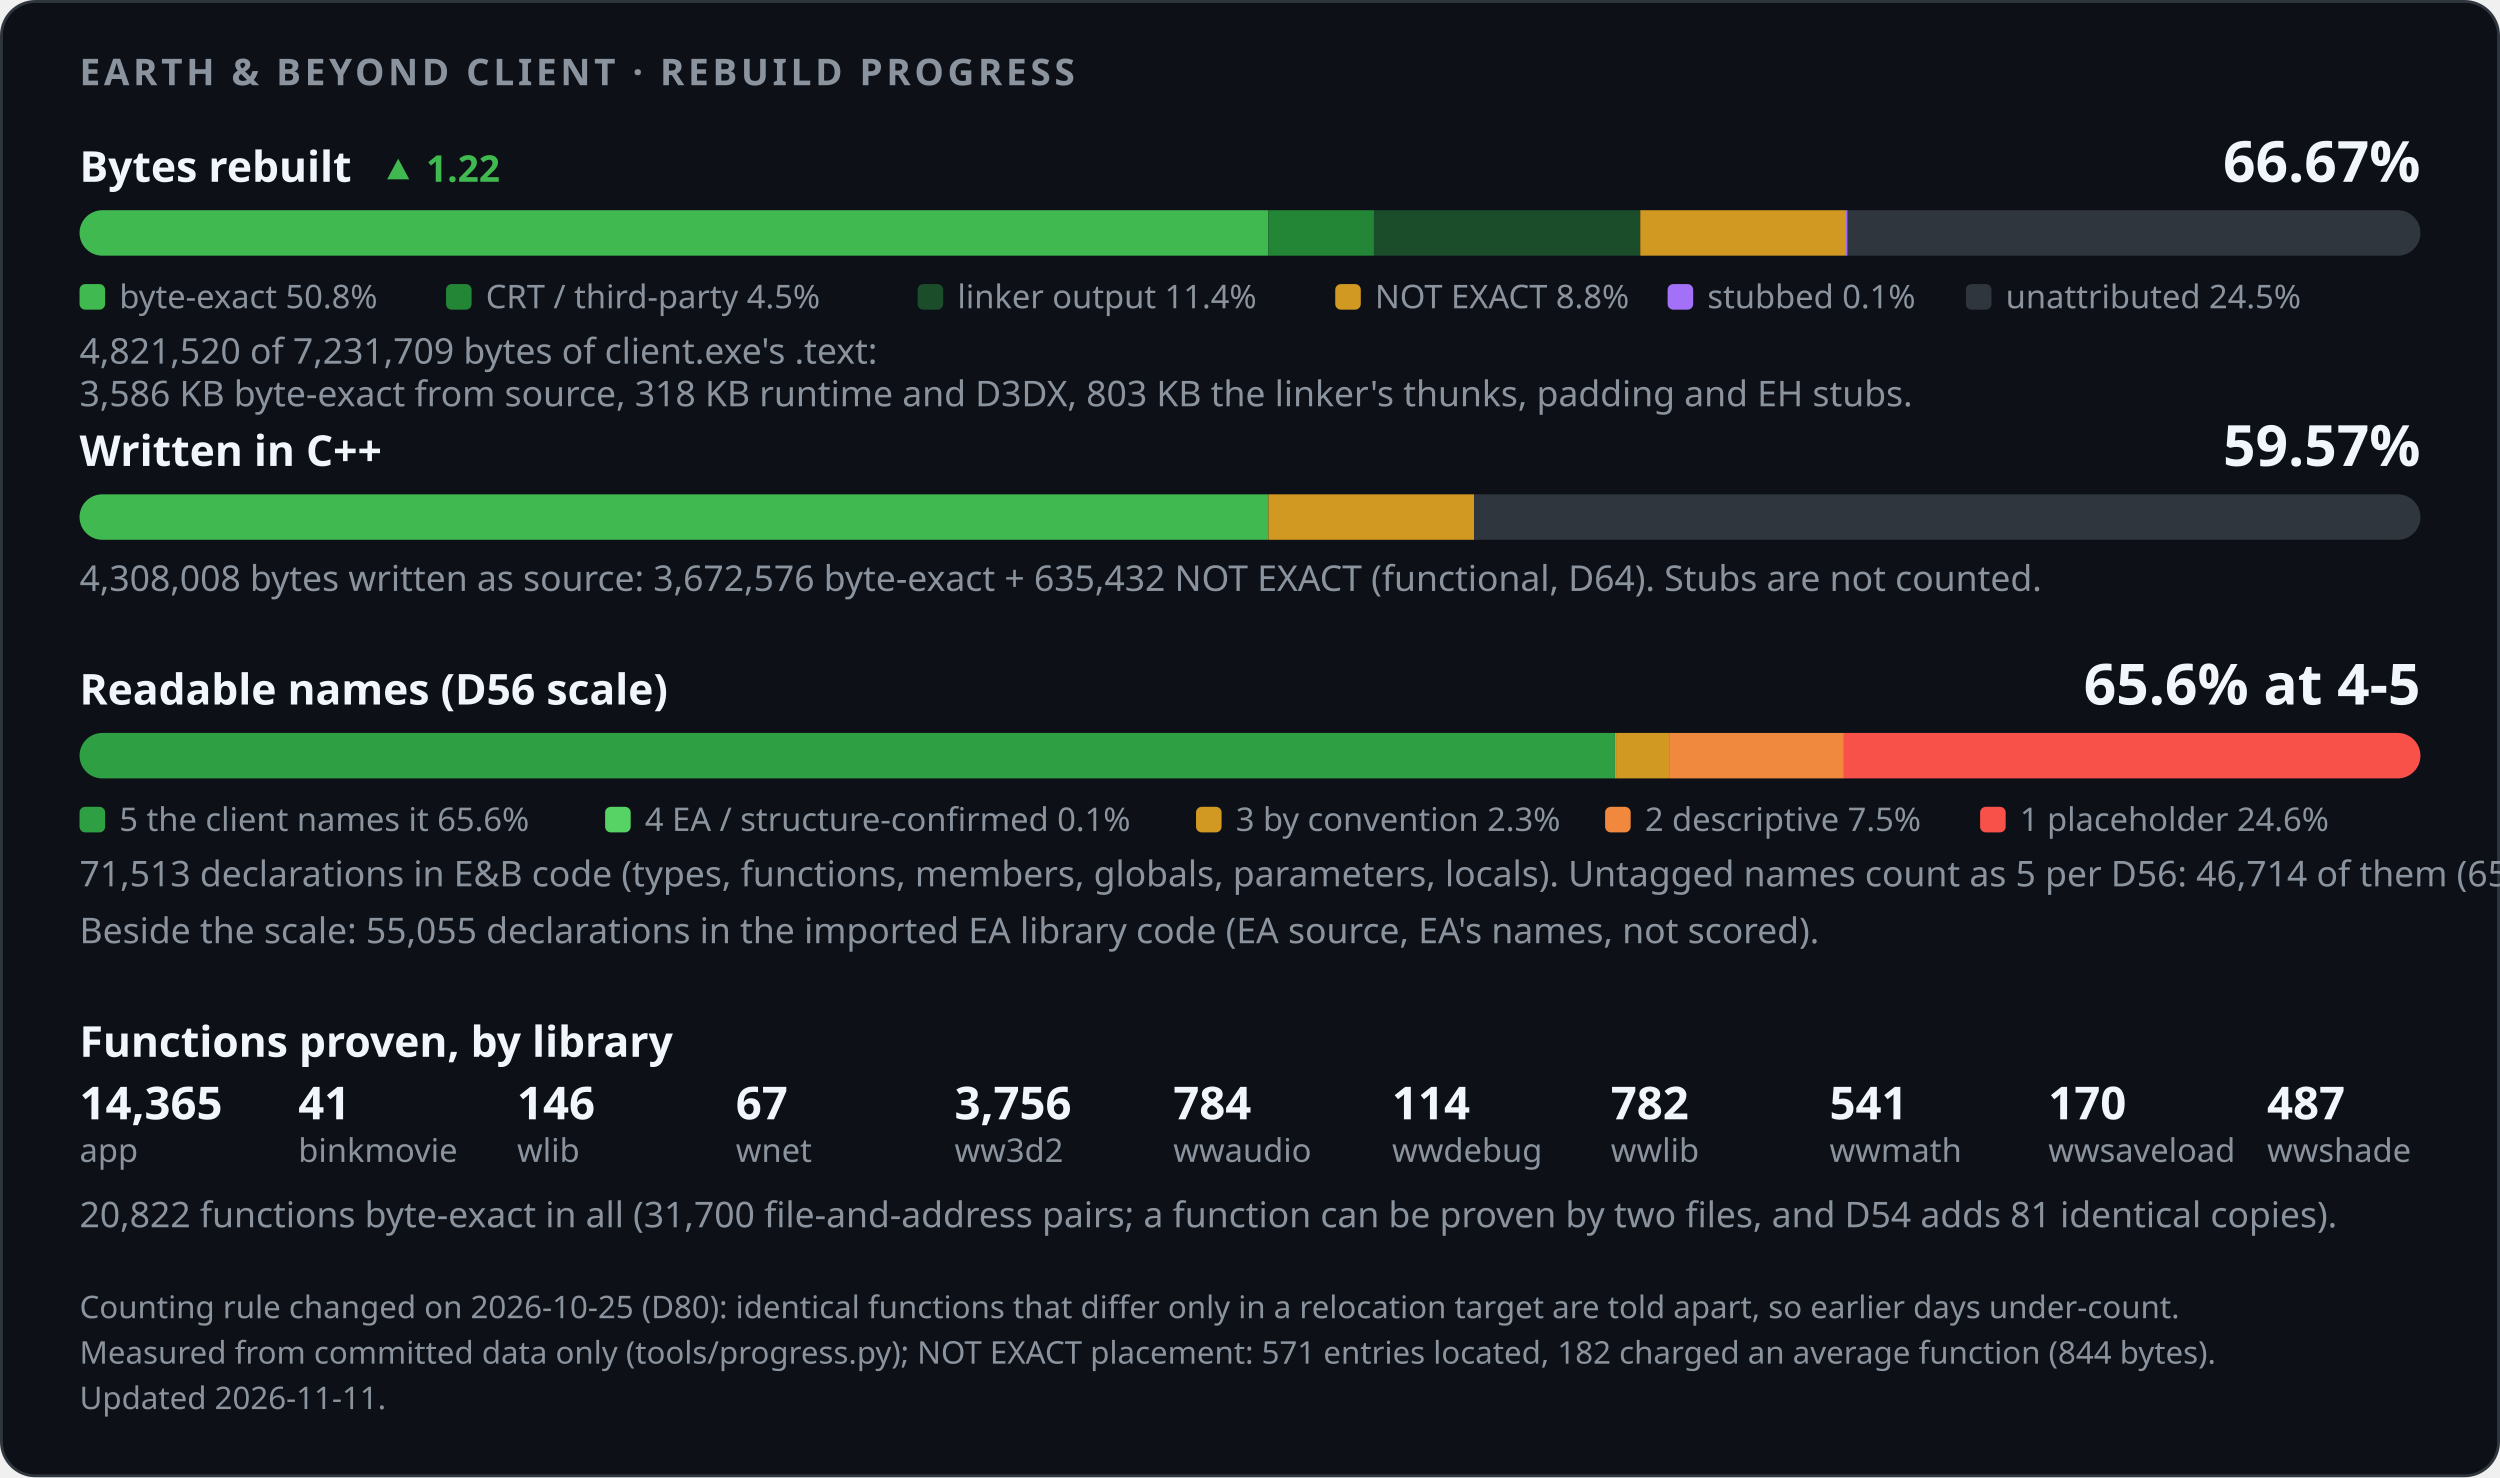
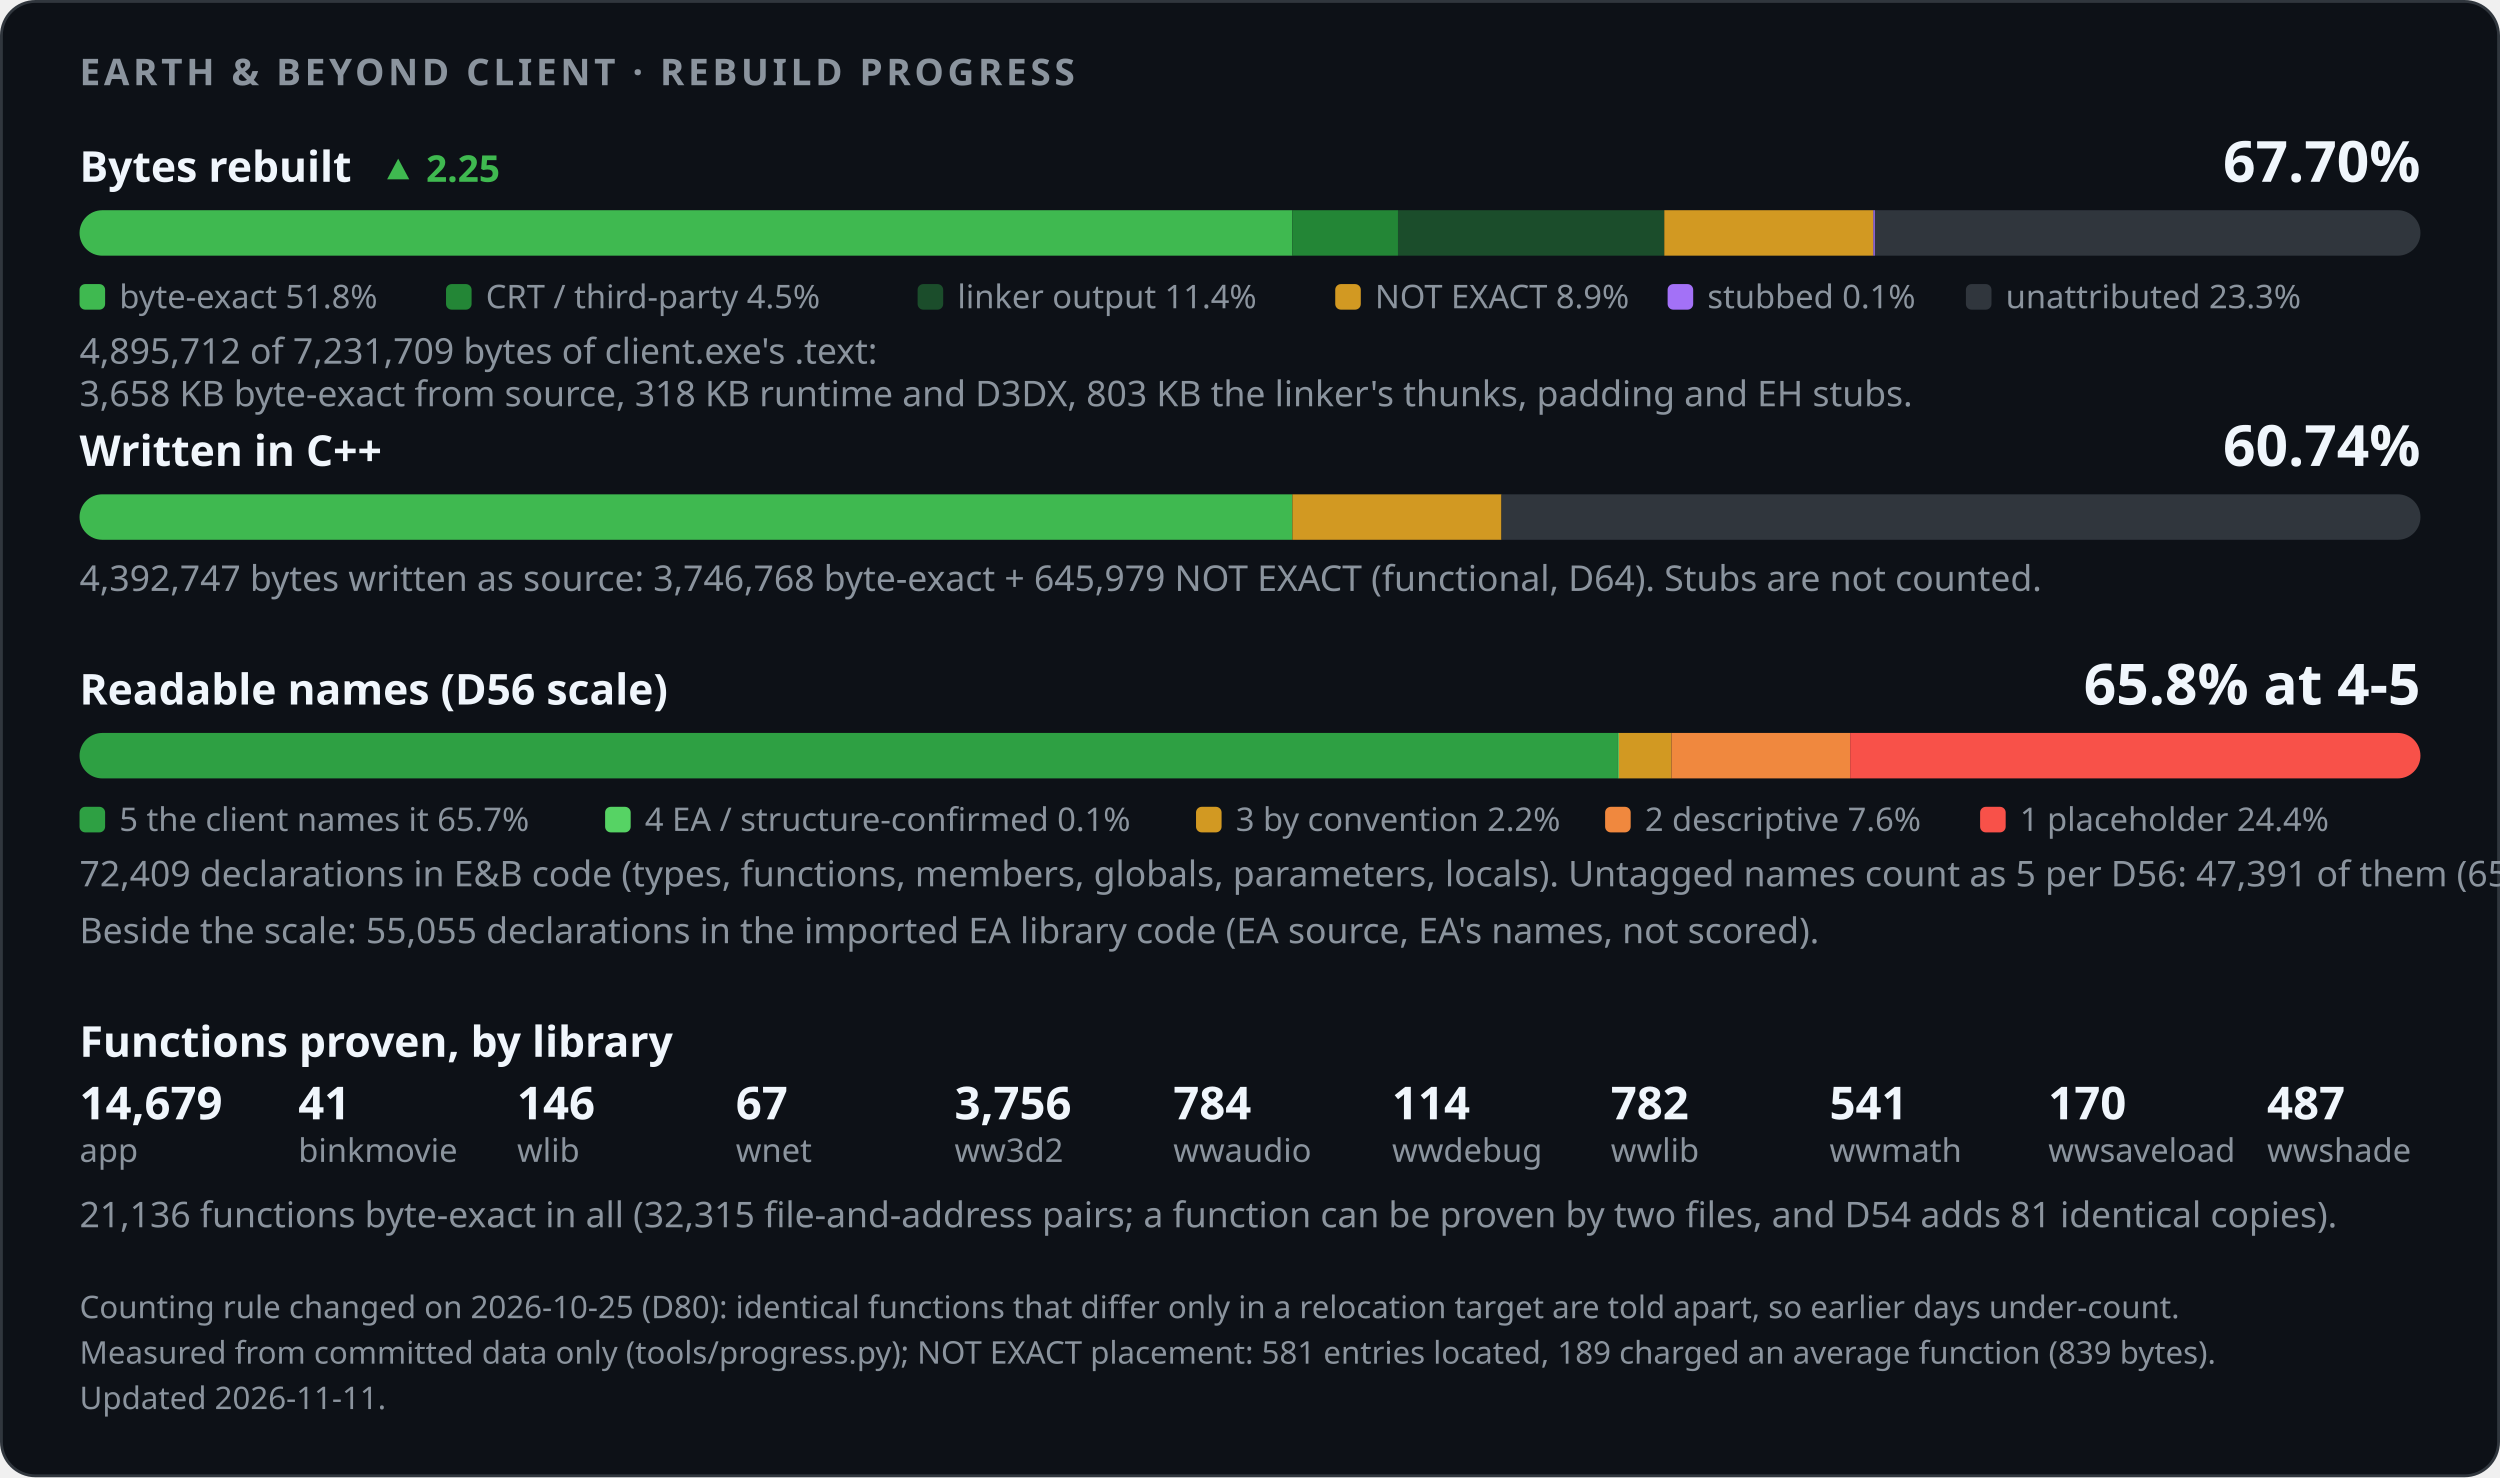
<svg xmlns="http://www.w3.org/2000/svg" width="880" height="520" viewBox="0 0 880 520" role="img" aria-labelledby="title desc">
  <style>
    .card { fill: #0d1117; stroke: #30363d; } .strong { fill: #f0f6fc; } .muted { fill: #8b949e; }
    .grid { stroke: #30363d; } .up { fill: #3fb950; } .down { fill: #f85149; }
    .s-exact { fill: #3fb950; } .s-notexact { fill: #d29922; } .s-stub { fill: #a371f7; }
    .s-third { fill: #238636; } .s-linker { fill: #1b4d2b; } .s-unattr { fill: #30363d; }
    .l-exact { stroke: #3fb950; } .l-written { stroke: #58a6ff; }
    @media (prefers-color-scheme: light) {
      .card { fill: #ffffff; stroke: #d0d7de; } .strong { fill: #1f2328; } .muted { fill: #59636e; }
      .grid { stroke: #d0d7de; } .up { fill: #1a7f37; } .down { fill: #cf222e; }
      .s-exact { fill: #1a7f37; } .s-third { fill: #4ac26b; } .s-linker { fill: #aceebb; } .s-unattr { fill: #d0d7de; }
      .l-exact { stroke: #1a7f37; } .l-written { stroke: #0969da; }
    }
  </style>
  <rect class="card" x="0.5" y="0.5" width="879" height="519" rx="12" />
  <g font-family="-apple-system,BlinkMacSystemFont,'Segoe UI','Noto Sans',Helvetica,Arial,sans-serif">
    <text x="28" y="30" class="muted" font-size="13" font-weight="600" letter-spacing="1.3">EARTH &amp; BEYOND CLIENT · REBUILD PROGRESS</text>
-     <text x="28" y="64" class="strong" font-size="15" font-weight="600">Bytes rebuilt<tspan class="up" dx="10" font-size="13" font-weight="600">▲ 1.22</tspan>
+     <text x="28" y="64" class="strong" font-size="15" font-weight="600">Bytes rebuilt<tspan class="up" dx="10" font-size="13" font-weight="600">▲ 2.25</tspan>
    </text>
-     <text x="852" y="64" class="strong" font-size="20" font-weight="700" text-anchor="end">66.67%</text>
+     <text x="852" y="64" class="strong" font-size="20" font-weight="700" text-anchor="end">67.70%</text>
    <clipPath id="clip74">
      <rect x="28" y="74" width="824" height="16" rx="8.0" />
    </clipPath>
    <g clip-path="url(#clip74)">
-       <rect x="28.00" y="74" width="418.46" height="16" class="s-exact" />
-       <rect x="446.46" y="74" width="37.17" height="16" class="s-third" />
-       <rect x="483.64" y="74" width="93.74" height="16" class="s-linker" />
-       <rect x="577.38" y="74" width="72.40" height="16" class="s-notexact" />
-       <rect x="649.78" y="74" width="0.61" height="16" class="s-stub" />
-       <rect x="650.39" y="74" width="201.61" height="16" class="s-unattr" />
+       <rect x="28.00" y="74" width="426.92" height="16" class="s-exact" />
+       <rect x="454.92" y="74" width="37.17" height="16" class="s-third" />
+       <rect x="492.09" y="74" width="93.74" height="16" class="s-linker" />
+       <rect x="585.83" y="74" width="73.60" height="16" class="s-notexact" />
+       <rect x="659.43" y="74" width="0.53" height="16" class="s-stub" />
+       <rect x="659.97" y="74" width="192.03" height="16" class="s-unattr" />
    </g>
    <rect x="28" y="100" width="9" height="9" rx="2" class="s-exact" />
-     <text x="42" y="108.5" class="muted" font-size="11.5">byte-exact 50.8%</text>
+     <text x="42" y="108.5" class="muted" font-size="11.5">byte-exact 51.8%</text>
    <rect x="157" y="100" width="9" height="9" rx="2" class="s-third" />
    <text x="171" y="108.5" class="muted" font-size="11.5">CRT / third-party 4.5%</text>
    <rect x="323" y="100" width="9" height="9" rx="2" class="s-linker" />
    <text x="337" y="108.5" class="muted" font-size="11.5">linker output 11.4%</text>
    <rect x="470" y="100" width="9" height="9" rx="2" class="s-notexact" />
-     <text x="484" y="108.5" class="muted" font-size="11.5">NOT EXACT 8.8%</text>
+     <text x="484" y="108.5" class="muted" font-size="11.5">NOT EXACT 8.9%</text>
    <rect x="587" y="100" width="9" height="9" rx="2" class="s-stub" />
    <text x="601" y="108.5" class="muted" font-size="11.5">stubbed 0.1%</text>
    <rect x="692" y="100" width="9" height="9" rx="2" class="s-unattr" />
-     <text x="706" y="108.5" class="muted" font-size="11.5">unattributed 24.5%</text>
-     <text x="28" y="128" class="muted" font-size="12.5">4,821,520 of 7,231,709 bytes of client.exe's .text:</text>
-     <text x="28" y="143" class="muted" font-size="12.5">3,586 KB byte-exact from source, 318 KB runtime and D3DX, 803 KB the linker's thunks, padding and EH stubs.</text>
+     <text x="706" y="108.5" class="muted" font-size="11.5">unattributed 23.3%</text>
+     <text x="28" y="128" class="muted" font-size="12.5">4,895,712 of 7,231,709 bytes of client.exe's .text:</text>
+     <text x="28" y="143" class="muted" font-size="12.5">3,658 KB byte-exact from source, 318 KB runtime and D3DX, 803 KB the linker's thunks, padding and EH stubs.</text>
    <text x="28" y="164" class="strong" font-size="15" font-weight="600">Written in C++</text>
-     <text x="852" y="164" class="strong" font-size="20" font-weight="700" text-anchor="end">59.57%</text>
+     <text x="852" y="164" class="strong" font-size="20" font-weight="700" text-anchor="end">60.74%</text>
    <clipPath id="clip174">
      <rect x="28" y="174" width="824" height="16" rx="8.0" />
    </clipPath>
    <g clip-path="url(#clip174)">
-       <rect x="28.00" y="174" width="418.46" height="16" class="s-exact" />
-       <rect x="446.46" y="174" width="72.40" height="16" class="s-notexact" />
-       <rect x="518.87" y="174" width="333.13" height="16" class="s-unattr" />
+       <rect x="28.00" y="174" width="426.92" height="16" class="s-exact" />
+       <rect x="454.92" y="174" width="73.60" height="16" class="s-notexact" />
+       <rect x="528.52" y="174" width="323.48" height="16" class="s-unattr" />
    </g>
-     <text x="28" y="208" class="muted" font-size="12.5">4,308,008 bytes written as source: 3,672,576 byte-exact + 635,432 NOT EXACT (functional, D64). Stubs are not counted.</text>
+     <text x="28" y="208" class="muted" font-size="12.5">4,392,747 bytes written as source: 3,746,768 byte-exact + 645,979 NOT EXACT (functional, D64). Stubs are not counted.</text>
    <text x="28" y="248" class="strong" font-size="15" font-weight="600">Readable names (D56 scale)</text>
-     <text x="852" y="248" class="strong" font-size="20" font-weight="700" text-anchor="end">65.6% at 4-5</text>
+     <text x="852" y="248" class="strong" font-size="20" font-weight="700" text-anchor="end">65.8% at 4-5</text>
    <clipPath id="clip258">
      <rect x="28" y="258" width="824" height="16" rx="8.0" />
    </clipPath>
    <g clip-path="url(#clip258)">
-       <rect x="28.00" y="258" width="540.41" height="16" fill="#2ea043" />
-       <rect x="568.41" y="258" width="0.44" height="16" fill="#56d364" />
-       <rect x="568.85" y="258" width="18.67" height="16" fill="#d29922" />
-       <rect x="587.52" y="258" width="61.54" height="16" fill="#f0883e" />
-       <rect x="649.06" y="258" width="202.94" height="16" fill="#f85149" />
+       <rect x="28.00" y="258" width="541.43" height="16" fill="#2ea043" />
+       <rect x="569.43" y="258" width="0.43" height="16" fill="#56d364" />
+       <rect x="569.86" y="258" width="18.49" height="16" fill="#d29922" />
+       <rect x="588.35" y="258" width="62.91" height="16" fill="#f0883e" />
+       <rect x="651.26" y="258" width="200.74" height="16" fill="#f85149" />
    </g>
    <rect x="28" y="284" width="9" height="9" rx="2" fill="#2ea043" />
-     <text x="42" y="292.5" class="muted" font-size="11.5">5 the client names it 65.6%</text>
+     <text x="42" y="292.5" class="muted" font-size="11.5">5 the client names it 65.7%</text>
    <rect x="213" y="284" width="9" height="9" rx="2" fill="#56d364" />
    <text x="227" y="292.5" class="muted" font-size="11.5">4 EA / structure-confirmed 0.1%</text>
    <rect x="421" y="284" width="9" height="9" rx="2" fill="#d29922" />
-     <text x="435" y="292.5" class="muted" font-size="11.5">3 by convention 2.3%</text>
+     <text x="435" y="292.5" class="muted" font-size="11.5">3 by convention 2.2%</text>
    <rect x="565" y="284" width="9" height="9" rx="2" fill="#f0883e" />
-     <text x="579" y="292.5" class="muted" font-size="11.5">2 descriptive 7.5%</text>
+     <text x="579" y="292.5" class="muted" font-size="11.5">2 descriptive 7.6%</text>
    <rect x="697" y="284" width="9" height="9" rx="2" fill="#f85149" />
-     <text x="711" y="292.5" class="muted" font-size="11.5">1 placeholder 24.6%</text>
-     <text x="28" y="312" class="muted" font-size="12.5">71,513 declarations in E&amp;B code (types, functions, members, globals, parameters, locals). Untagged names count as 5 per D56: 46,714 of them (65.3%).</text>
+     <text x="711" y="292.5" class="muted" font-size="11.5">1 placeholder 24.4%</text>
+     <text x="28" y="312" class="muted" font-size="12.5">72,409 declarations in E&amp;B code (types, functions, members, globals, parameters, locals). Untagged names count as 5 per D56: 47,391 of them (65.4%).</text>
    <text x="28" y="332" class="muted" font-size="12.5">Beside the scale: 55,055 declarations in the imported EA library code (EA source, EA's names, not scored).</text>
    <text x="28" y="372" class="strong" font-size="15" font-weight="600">Functions proven, by library</text>
-     <text x="28" y="394" class="strong" font-size="16" font-weight="700">14,365</text>
+     <text x="28" y="394" class="strong" font-size="16" font-weight="700">14,679</text>
    <text x="28" y="409" class="muted" font-size="11.5">app</text>
    <text x="105" y="394" class="strong" font-size="16" font-weight="700">41</text>
    <text x="105" y="409" class="muted" font-size="11.5">binkmovie</text>
    <text x="182" y="394" class="strong" font-size="16" font-weight="700">146</text>
    <text x="182" y="409" class="muted" font-size="11.5">wlib</text>
    <text x="259" y="394" class="strong" font-size="16" font-weight="700">67</text>
    <text x="259" y="409" class="muted" font-size="11.5">wnet</text>
    <text x="336" y="394" class="strong" font-size="16" font-weight="700">3,756</text>
    <text x="336" y="409" class="muted" font-size="11.5">ww3d2</text>
    <text x="413" y="394" class="strong" font-size="16" font-weight="700">784</text>
    <text x="413" y="409" class="muted" font-size="11.5">wwaudio</text>
    <text x="490" y="394" class="strong" font-size="16" font-weight="700">114</text>
    <text x="490" y="409" class="muted" font-size="11.5">wwdebug</text>
    <text x="567" y="394" class="strong" font-size="16" font-weight="700">782</text>
    <text x="567" y="409" class="muted" font-size="11.5">wwlib</text>
    <text x="644" y="394" class="strong" font-size="16" font-weight="700">541</text>
    <text x="644" y="409" class="muted" font-size="11.5">wwmath</text>
    <text x="721" y="394" class="strong" font-size="16" font-weight="700">170</text>
    <text x="721" y="409" class="muted" font-size="11.5">wwsaveload</text>
    <text x="798" y="394" class="strong" font-size="16" font-weight="700">487</text>
    <text x="798" y="409" class="muted" font-size="11.5">wwshade</text>
-     <text x="28" y="432" class="muted" font-size="12.5">20,822 functions byte-exact in all (31,700 file-and-address pairs; a function can be proven by two files, and D54 adds 81 identical copies).</text>
+     <text x="28" y="432" class="muted" font-size="12.5">21,136 functions byte-exact in all (32,315 file-and-address pairs; a function can be proven by two files, and D54 adds 81 identical copies).</text>
    <text x="28" y="464" class="muted" font-size="11">Counting rule changed on 2026-10-25 (D80): identical functions that differ only in a relocation target are told apart, so earlier days under-count.</text>
-     <text x="28" y="480" class="muted" font-size="11">Measured from committed data only (tools/progress.py); NOT EXACT placement: 571 entries located, 182 charged an average function (844 bytes).</text>
+     <text x="28" y="480" class="muted" font-size="11">Measured from committed data only (tools/progress.py); NOT EXACT placement: 581 entries located, 189 charged an average function (839 bytes).</text>
    <text x="28" y="496" class="muted" font-size="11">Updated 2026-11-11.</text>
  </g>
</svg>
